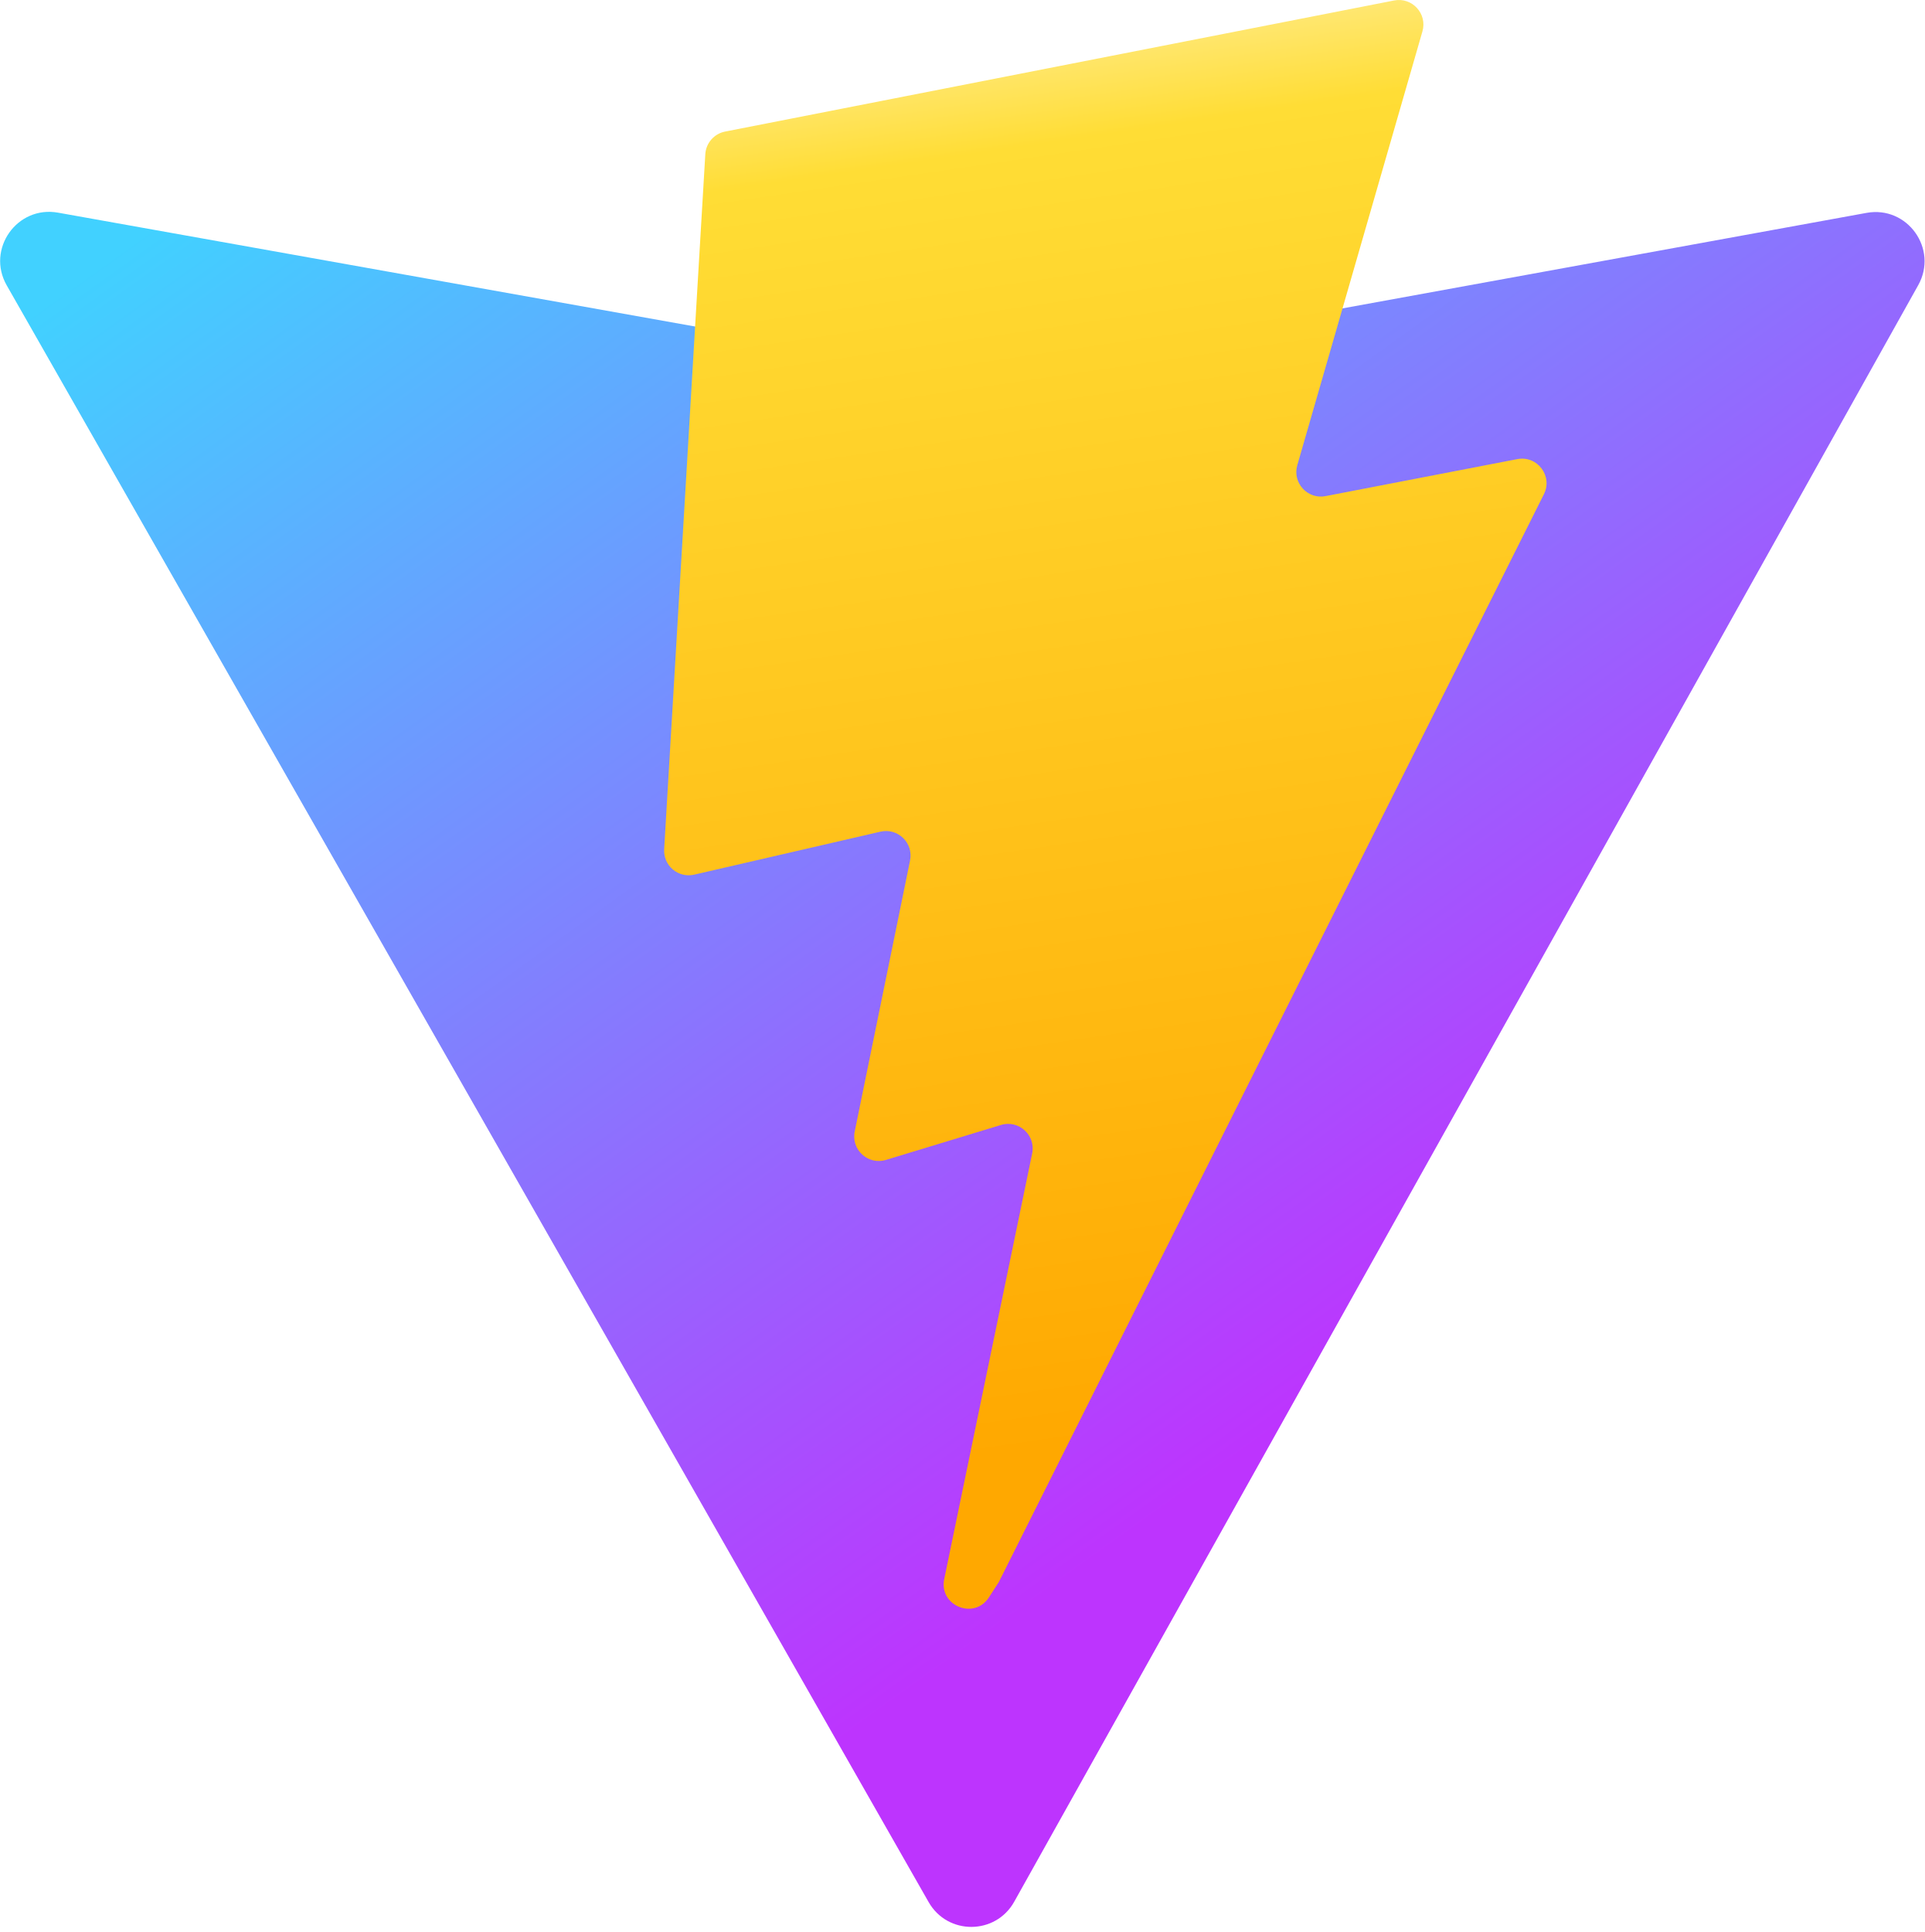
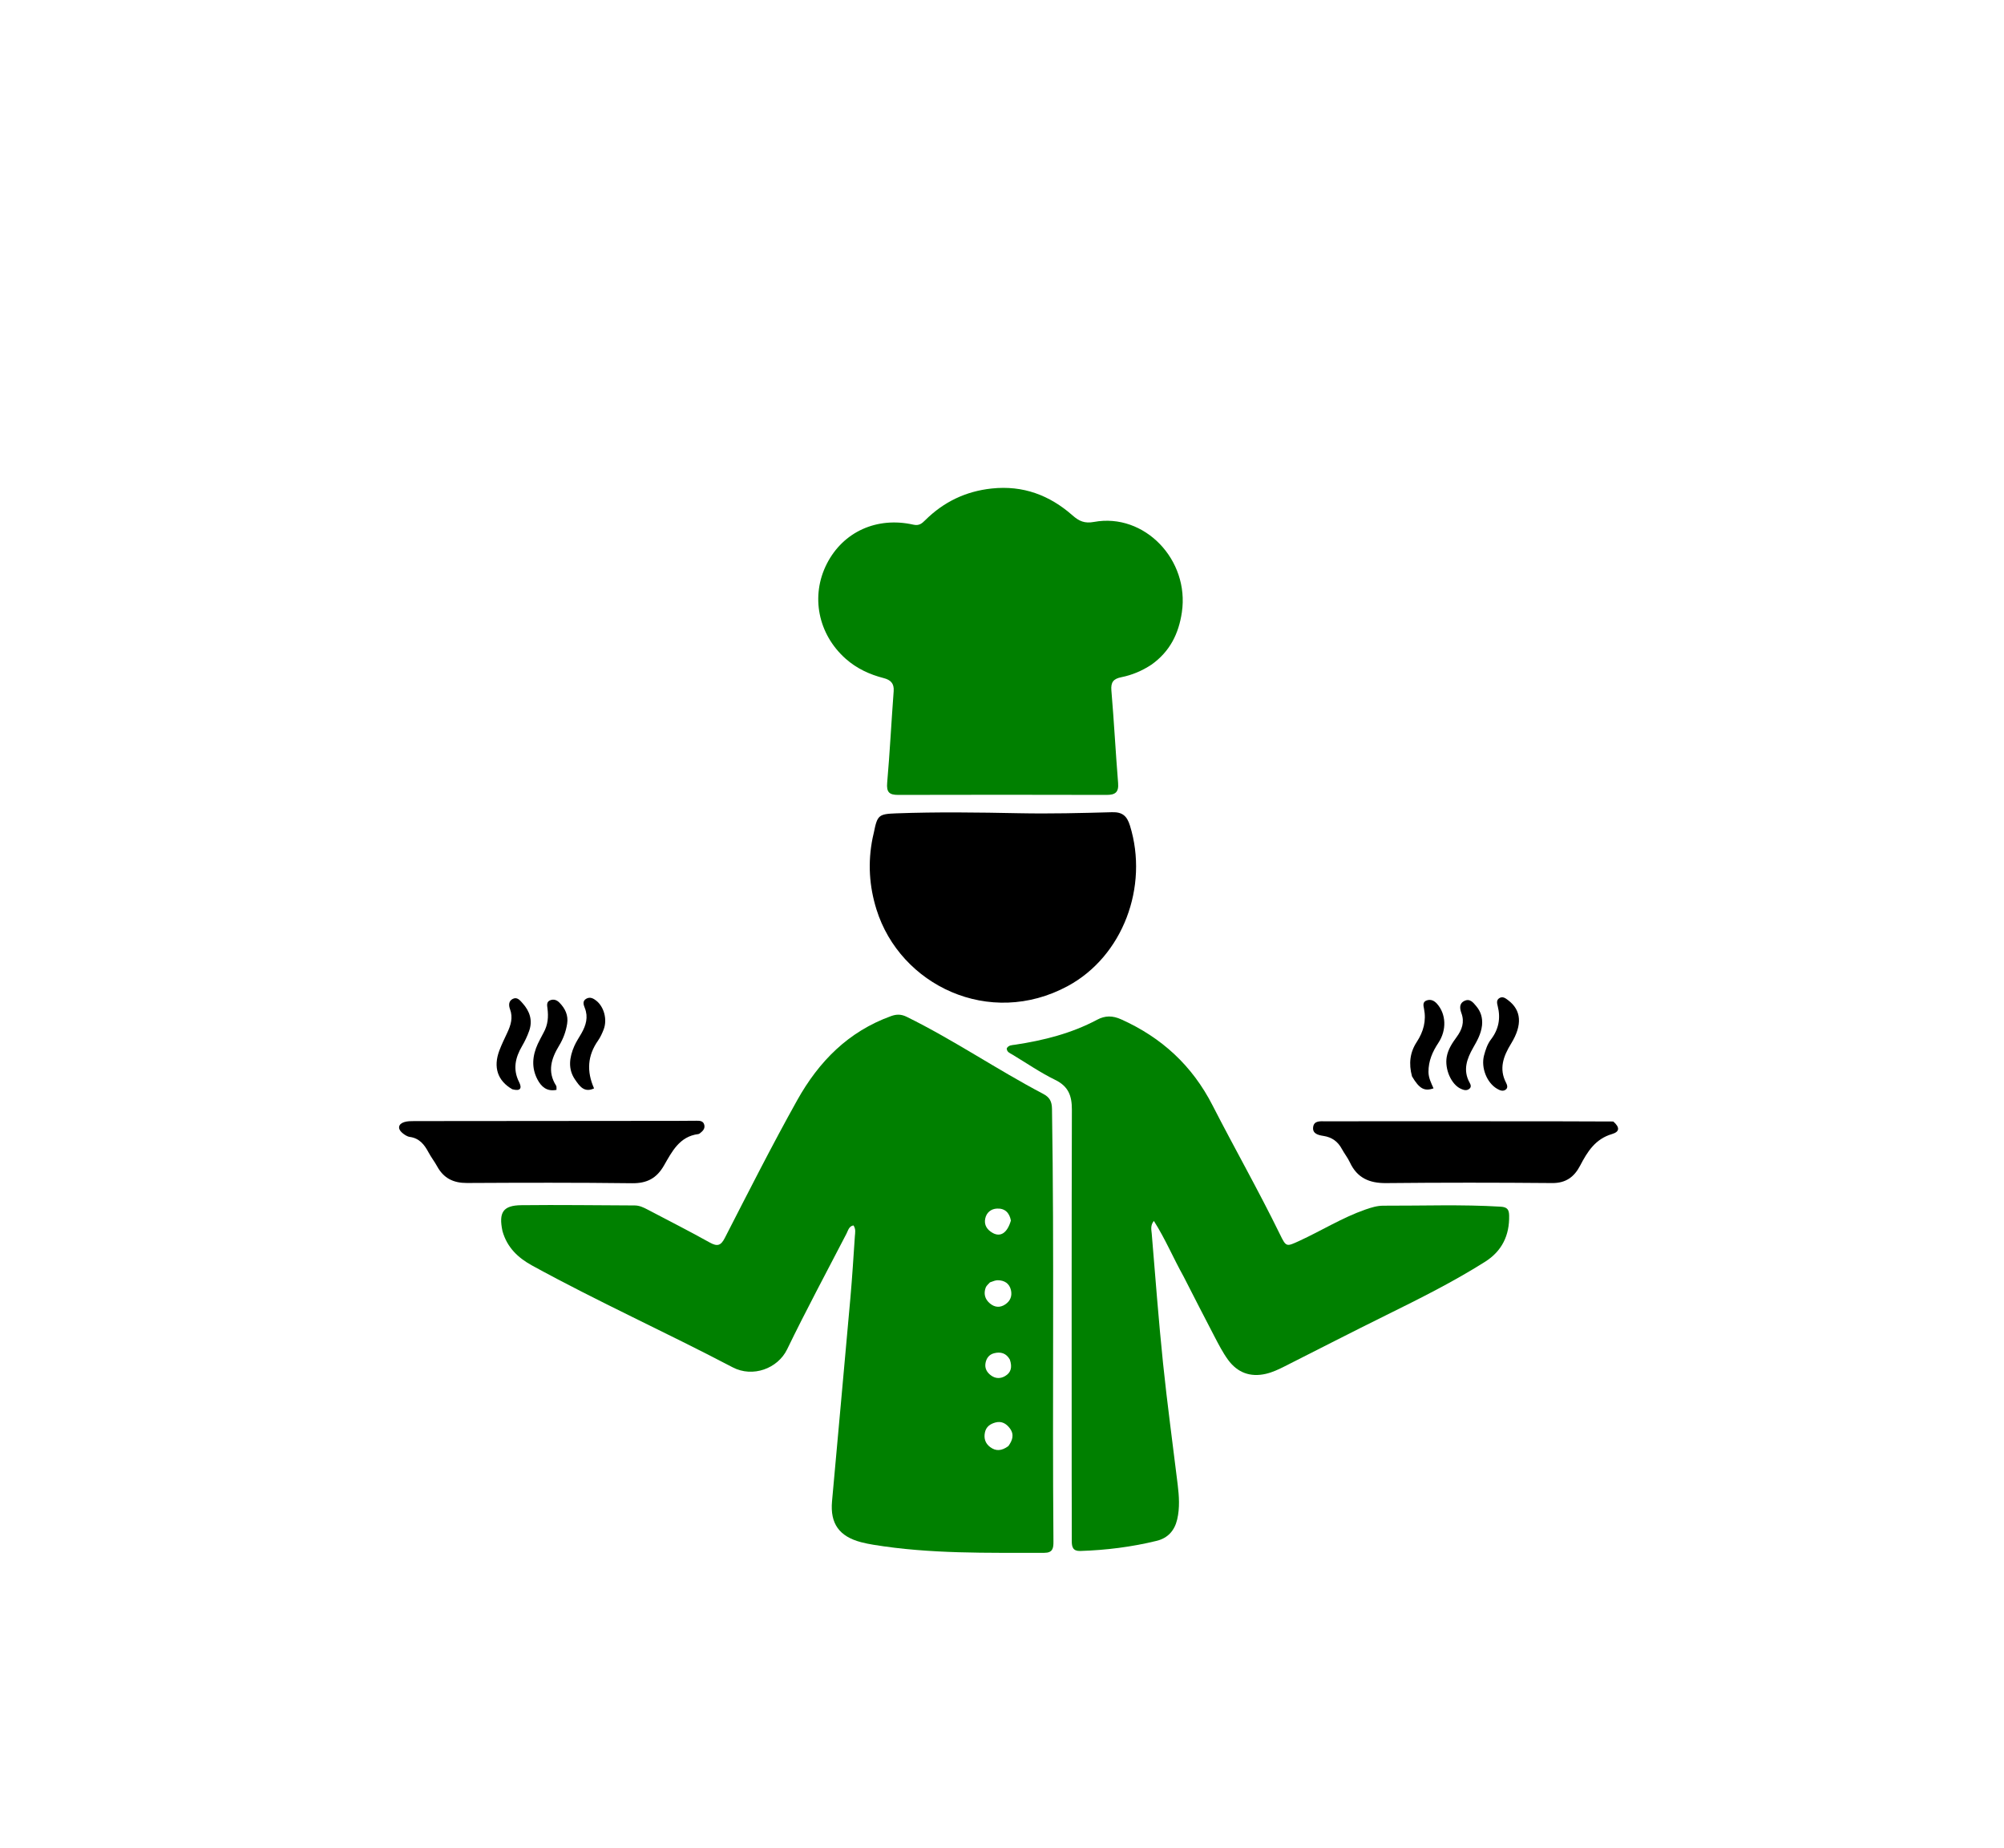
- <svg xmlns="http://www.w3.org/2000/svg" aria-hidden="true" role="img" class="iconify iconify--logos" width="31.88" height="32" preserveAspectRatio="xMidYMid meet" viewBox="0 0 256 257">
-   <defs>
-     <linearGradient id="IconifyId1813088fe1fbc01fb466" x1="-.828%" x2="57.636%" y1="7.652%" y2="78.411%">
-       <stop offset="0%" stop-color="#41D1FF" />
-       <stop offset="100%" stop-color="#BD34FE" />
-     </linearGradient>
-     <linearGradient id="IconifyId1813088fe1fbc01fb467" x1="43.376%" x2="50.316%" y1="2.242%" y2="89.03%">
-       <stop offset="0%" stop-color="#FFEA83" />
-       <stop offset="8.333%" stop-color="#FFDD35" />
-       <stop offset="100%" stop-color="#FFA800" />
-     </linearGradient>
-   </defs>
-   <path fill="url(#IconifyId1813088fe1fbc01fb466)" d="M255.153 37.938L134.897 252.976c-2.483 4.44-8.862 4.466-11.382.048L.875 37.958c-2.746-4.814 1.371-10.646 6.827-9.67l120.385 21.517a6.537 6.537 0 0 0 2.322-.004l117.867-21.483c5.438-.991 9.574 4.796 6.877 9.62Z" />
-   <path fill="url(#IconifyId1813088fe1fbc01fb467)" d="M185.432.063L96.44 17.501a3.268 3.268 0 0 0-2.634 3.014l-5.474 92.456a3.268 3.268 0 0 0 3.997 3.378l24.777-5.718c2.318-.535 4.413 1.507 3.936 3.838l-7.361 36.047c-.495 2.426 1.782 4.5 4.151 3.78l15.304-4.649c2.372-.72 4.652 1.36 4.15 3.788l-11.698 56.621c-.732 3.542 3.979 5.473 5.943 2.437l1.313-2.028l72.516-144.72c1.215-2.423-.88-5.186-3.54-4.672l-25.505 4.922c-2.396.462-4.435-1.77-3.759-4.114l16.646-57.705c.677-2.35-1.37-4.583-3.769-4.113Z" />
+ <svg xmlns="http://www.w3.org/2000/svg" version="1.1" id="Layer_1" x="0px" y="0px" width="100%" viewBox="0 0 1024 944" enable-background="new 0 0 1024 944" xml:space="preserve">
+   <path fill="green" opacity="1" stroke="none" d=" M256.751,628.935   C254.729,619.374 257.046,615.837 266.354,615.725   C285.672,615.494 304.995,615.79 324.316,615.855   C326.748,615.863 328.838,616.872 330.91,617.961   C341.517,623.54 352.216,628.956 362.678,634.795   C366.536,636.948 368.345,636.398 370.356,632.48   C382.454,608.916 394.4,585.276 407.325,562.138   C418.457,542.208 433.508,526.997 455.322,519.115   C458.166,518.088 460.508,518.103 463.363,519.509   C487.313,531.301 509.378,546.413 532.973,558.806   C536.399,560.605 537.487,562.714 537.549,566.587   C538.723,640.242 537.665,713.902 538.288,787.557   C538.316,790.932 537.961,793.337 533.571,793.332   C504.417,793.298 475.239,793.942 446.311,789.206   C444.177,788.857 442.044,788.442 439.955,787.888   C428.805,784.934 424.125,778.381 425.148,766.989   C428.26,732.33 431.465,697.679 434.539,663.016   C435.465,652.569 436.109,642.096 436.815,631.631   C436.934,629.861 437.418,627.987 436.105,626.051   C433.772,626.458 433.386,628.613 432.542,630.245   C422.359,649.921 411.852,669.441 402.196,689.373   C397.457,699.157 384.671,703.953 374.367,698.547   C340.446,680.75 305.486,664.981 271.884,646.541   C264.828,642.669 259.135,637.444 256.751,628.935  M515.223,738.817   C517.349,735.95 518.392,732.927 516.015,729.735   C514.228,727.336 511.843,725.898 508.719,726.72   C506.029,727.428 503.869,728.885 503.267,731.853   C502.656,734.865 503.444,737.433 505.965,739.314   C508.846,741.464 511.767,741.333 515.223,738.817  M505.847,655.149   C505.103,656.028 504.049,656.792 503.674,657.808   C502.526,660.922 503.238,663.735 505.817,665.905   C508.268,667.968 510.969,668.203 513.652,666.417   C516.291,664.662 517.284,662.039 516.549,659.015   C515.732,655.658 513.237,654.128 509.901,654.063   C508.775,654.042 507.64,654.493 505.847,655.149  M516.544,623.578   C515.823,619.617 513.52,617.255 509.432,617.452   C506.364,617.599 504.087,619.481 503.434,622.527   C502.722,625.846 504.414,628.324 507.254,629.905   C511.219,632.112 514.66,629.987 516.544,623.578  M516.001,694.591   C514.183,691.327 511.351,690.481 507.925,691.367   C505.403,692.018 504.035,693.913 503.58,696.354   C503.068,699.101 504.335,701.239 506.509,702.784   C508.761,704.384 511.26,704.391 513.578,703.029   C516.569,701.271 517.352,698.553 516.001,694.591  z" />
+   <path fill="green" opacity="1" stroke="none" d=" M604.776,652.133   C599.509,642.703 595.481,633.011 589.596,623.75   C587.702,626.122 588.348,628.311 588.514,630.291   C590.365,652.35 592.009,674.431 594.284,696.447   C596.421,717.131 599.256,737.743 601.761,758.39   C602.485,764.353 602.911,770.321 601.52,776.262   C600.184,781.968 596.757,785.799 591.061,787.195   C578.248,790.334 565.221,791.957 552.031,792.379   C548.254,792.5 547.647,790.375 547.654,787.322   C547.681,776.326 547.607,765.33 547.606,754.333   C547.6,691.854 547.532,629.375 547.706,566.896   C547.725,559.859 545.969,555.019 539.199,551.714   C531.594,548.001 524.551,543.136 517.271,538.759   C516.026,538.01 514.463,537.516 514.416,535.616   C515.374,533.875 517.132,533.973 518.741,533.73   C533.312,531.523 547.485,527.965 560.586,520.982   C564.759,518.758 568.553,518.829 572.918,520.79   C593.583,530.075 609.171,544.363 619.591,564.729   C630.892,586.815 643.18,608.395 654.072,630.705   C657.202,637.115 657.32,636.987 663.823,634.005   C675.167,628.803 685.799,622.108 697.649,617.962   C700.666,616.906 703.71,615.966 706.884,615.977   C726.864,616.046 746.847,615.274 766.825,616.481   C770.268,616.689 771.078,618.069 771.14,621.021   C771.352,631.167 767.453,639.189 758.828,644.634   C742.61,654.872 725.478,663.423 708.301,671.903   C690.982,680.454 673.803,689.29 656.559,697.993   C653.435,699.569 650.281,701.082 646.842,701.879   C638.825,703.736 632.265,701.233 627.508,694.717   C624.777,690.977 622.645,686.77 620.483,682.648   C615.227,672.627 610.11,662.532 604.776,652.133  z" />
+   <path fill="green" opacity="1" stroke="none" d=" M588.428,339.529   C583.481,342.793 578.39,344.891 572.977,345.98   C568.995,346.781 567.525,348.459 567.894,352.771   C569.24,368.516 570.049,384.307 571.328,400.059   C571.716,404.85 569.806,406.128 565.384,406.116   C529.91,406.019 494.435,406.023 458.961,406.112   C454.446,406.124 452.898,404.769 453.324,399.928   C454.694,384.351 455.464,368.721 456.645,353.125   C456.95,349.103 455.043,347.337 451.55,346.44   C444.356,344.594 437.763,341.552 432.149,336.575   C417.972,324.008 414.09,304.422 422.53,287.952   C430.862,271.691 448.067,263.831 466.747,268.054   C469.666,268.713 471.103,267.409 472.767,265.761   C482.215,256.402 493.445,250.988 506.769,249.569   C522.729,247.869 536.313,252.978 548.07,263.34   C551.43,266.301 554.255,267.523 559.015,266.647   C584.784,261.907 607.893,286.003 603.904,312.848   C602.286,323.737 597.829,332.814 588.428,339.529  z" />
+   <path fill="#000000" opacity="1" stroke="none" d=" M445.885,428.139   C446.158,426.908 446.371,426.101 446.534,425.285   C448.296,416.44 449.006,415.867 457.877,415.539   C478.855,414.764 499.826,415.054 520.811,415.474   C536.609,415.791 552.429,415.393 568.23,414.952   C573.523,414.805 575.854,416.858 577.387,421.803   C587.037,452.935 573.817,488.529 545.605,503.767   C505.554,525.4 459.898,503.325 447.84,464.567   C444.175,452.787 443.354,440.739 445.885,428.139  z" />
+   <path fill="#000000" opacity="1" stroke="none" d=" M824.355,572.964   C827.76,575.946 827.686,578.206 823.683,579.382   C815.169,581.883 811.131,588.378 807.413,595.504   C804.442,601.198 800.201,604.473 793.162,604.412   C764.87,604.165 736.572,604.143 708.281,604.434   C699.673,604.522 693.46,601.782 689.749,593.825   C688.63,591.427 686.914,589.316 685.653,586.976   C683.612,583.19 680.6,581.016 676.307,580.34   C673.697,579.93 670.467,579.272 671.007,575.701   C671.501,572.436 674.747,572.865 677.136,572.862   C707.761,572.816 738.385,572.847 769.009,572.856   C787.315,572.861 805.622,572.864 824.355,572.964  z" />
+   <path fill="#000000" opacity="1" stroke="none" d=" M345.946,572.641   C349.598,572.623 352.76,572.625 355.922,572.577   C357.677,572.551 359.413,572.682 359.888,574.738   C360.32,576.609 359.104,577.857 357.736,578.912   C357.476,579.112 357.172,579.345 356.866,579.383   C347.173,580.577 343.341,588.397 339.234,595.516   C335.48,602.022 330.534,604.596 322.968,604.502   C294.846,604.152 266.717,604.229 238.592,604.377   C231.714,604.413 226.726,601.974 223.412,595.946   C222.051,593.472 220.292,591.215 218.961,588.726   C216.839,584.757 214.315,581.522 209.417,580.844   C208.033,580.652 206.616,579.692 205.504,578.744   C202.998,576.605 203.525,574.144 206.708,573.223   C208.27,572.77 209.996,572.759 211.648,572.757   C256.25,572.701 300.853,572.673 345.946,572.641  z" />
+   <path fill="#000000" opacity="1" stroke="none" d=" M772.166,533.125   C768.147,539.661 765.843,546.041 769.577,553.197   C770.191,554.375 770.648,555.892 769.224,556.796   C767.81,557.693 766.338,557.026 764.994,556.251   C759.752,553.229 756.652,545.457 758.31,539.219   C759.081,536.32 760.014,533.431 761.867,531.013   C765.791,525.892 766.872,520.238 765.304,514.032   C764.925,512.533 764.558,510.947 766.095,509.958   C767.822,508.847 769.262,509.976 770.61,510.988   C777.412,516.092 778.009,523.611 772.166,533.125  z" />
+   <path fill="#000000" opacity="1" stroke="none" d=" M757.291,523.805   C756.771,528.316 754.744,531.769 752.765,535.248   C749.519,540.955 747.391,546.771 750.966,553.183   C751.538,554.209 751.953,555.408 750.724,556.326   C749.317,557.378 747.862,556.883 746.469,556.257   C741.542,554.042 738.135,546.198 739.248,539.934   C739.945,536.012 742.088,532.851 744.348,529.754   C747.045,526.058 748.43,522.238 746.757,517.62   C745.965,515.435 745.466,512.81 748.147,511.42   C751.089,509.894 752.788,512.195 754.377,514.101   C756.598,516.763 757.651,519.868 757.291,523.805  z" />
+   <path fill="#000000" opacity="1" stroke="none" d=" M261.785,556.499   C254.232,552.176 251.956,545.225 255.158,536.7   C256.323,533.6 257.798,530.614 259.202,527.609   C260.999,523.766 262.209,519.923 260.624,515.64   C259.908,513.707 259.792,511.494 261.955,510.352   C264.248,509.142 265.694,511.059 266.984,512.486   C270.683,516.577 272.29,521.313 270.377,526.708   C269.442,529.345 268.227,531.927 266.81,534.341   C263.333,540.267 261.929,546.235 265.214,552.757   C266.795,555.894 266.081,557.65 261.785,556.499  z" />
+   <path fill="#000000" opacity="1" stroke="none" d=" M303.55,556.05   C298.437,558.494 296.024,554.69 293.868,551.589   C290.077,546.137 290.943,540.173 293.458,534.423   C294.453,532.149 295.892,530.069 297.12,527.895   C299.412,523.836 300.678,519.677 298.844,515.019   C298.192,513.363 297.435,511.362 299.675,510.183   C301.561,509.19 303.214,510.07 304.716,511.268   C308.64,514.396 310.383,520.832 308.492,525.838   C307.732,527.851 306.814,529.876 305.586,531.628   C300.208,539.3 299.675,547.288 303.55,556.05  z" />
+   <path fill="#000000" opacity="1" stroke="none" d=" M721.511,549.913   C719.734,543.428 720.459,537.639 723.92,532.346   C727.344,527.109 728.882,521.55 727.632,515.323   C727.305,513.695 726.865,511.85 729.007,511.109   C731.121,510.378 732.851,511.216 734.31,512.856   C738.919,518.037 739.343,526.197 734.968,532.796   C731.956,537.34 729.902,542.045 729.923,547.608   C729.935,550.708 731.314,553.327 732.501,556.027   C727.836,557.663 725.235,556.233 721.511,549.913  z" />
+   <path fill="#000000" opacity="1" stroke="none" d=" M277.723,527.632   C280.047,523.486 280.288,519.415 279.746,515.19   C279.54,513.584 279.15,511.715 281.291,510.97   C283.029,510.365 284.559,510.925 285.831,512.212   C288.788,515.204 290.469,518.689 289.804,522.997   C289.188,526.986 287.797,530.737 285.712,534.167   C281.693,540.78 279.559,547.45 284.181,554.695   C284.477,555.159 284.297,555.927 284.355,556.804   C279.427,557.787 276.595,555.196 274.653,551.529   C271.458,545.499 272.027,539.339 274.809,533.295   C275.642,531.486 276.634,529.75 277.723,527.632  z" />
</svg>
